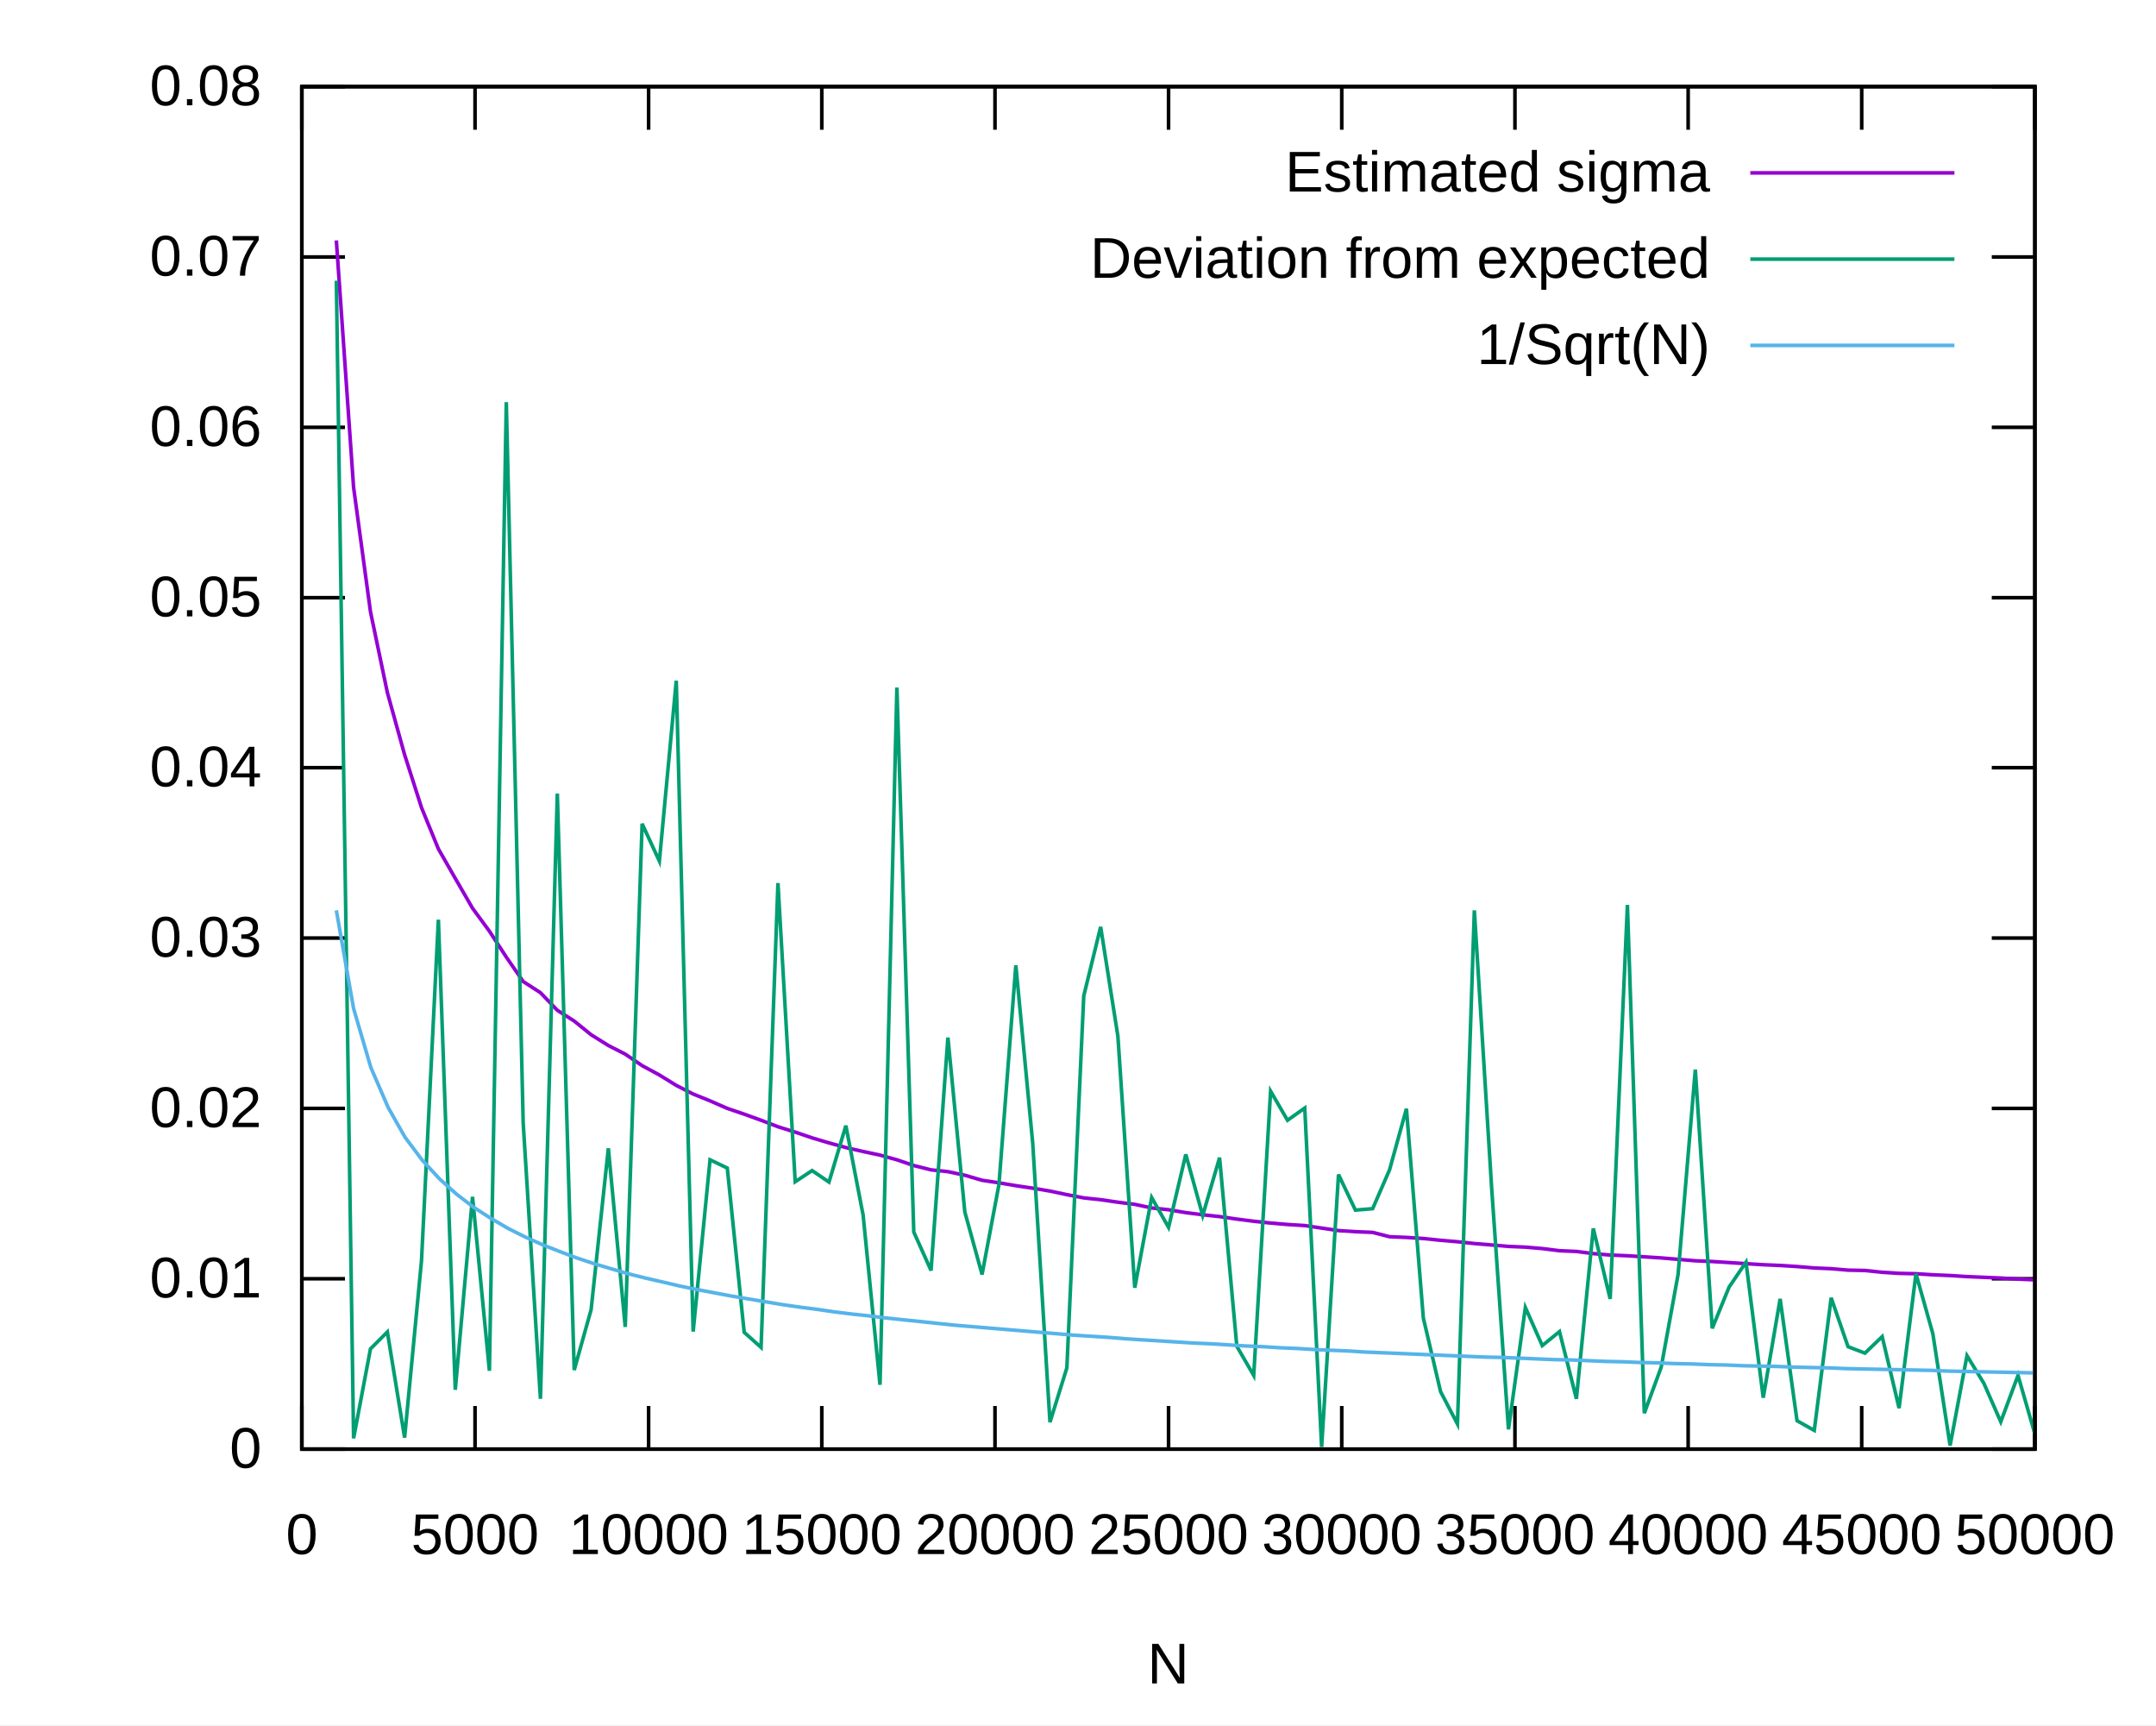
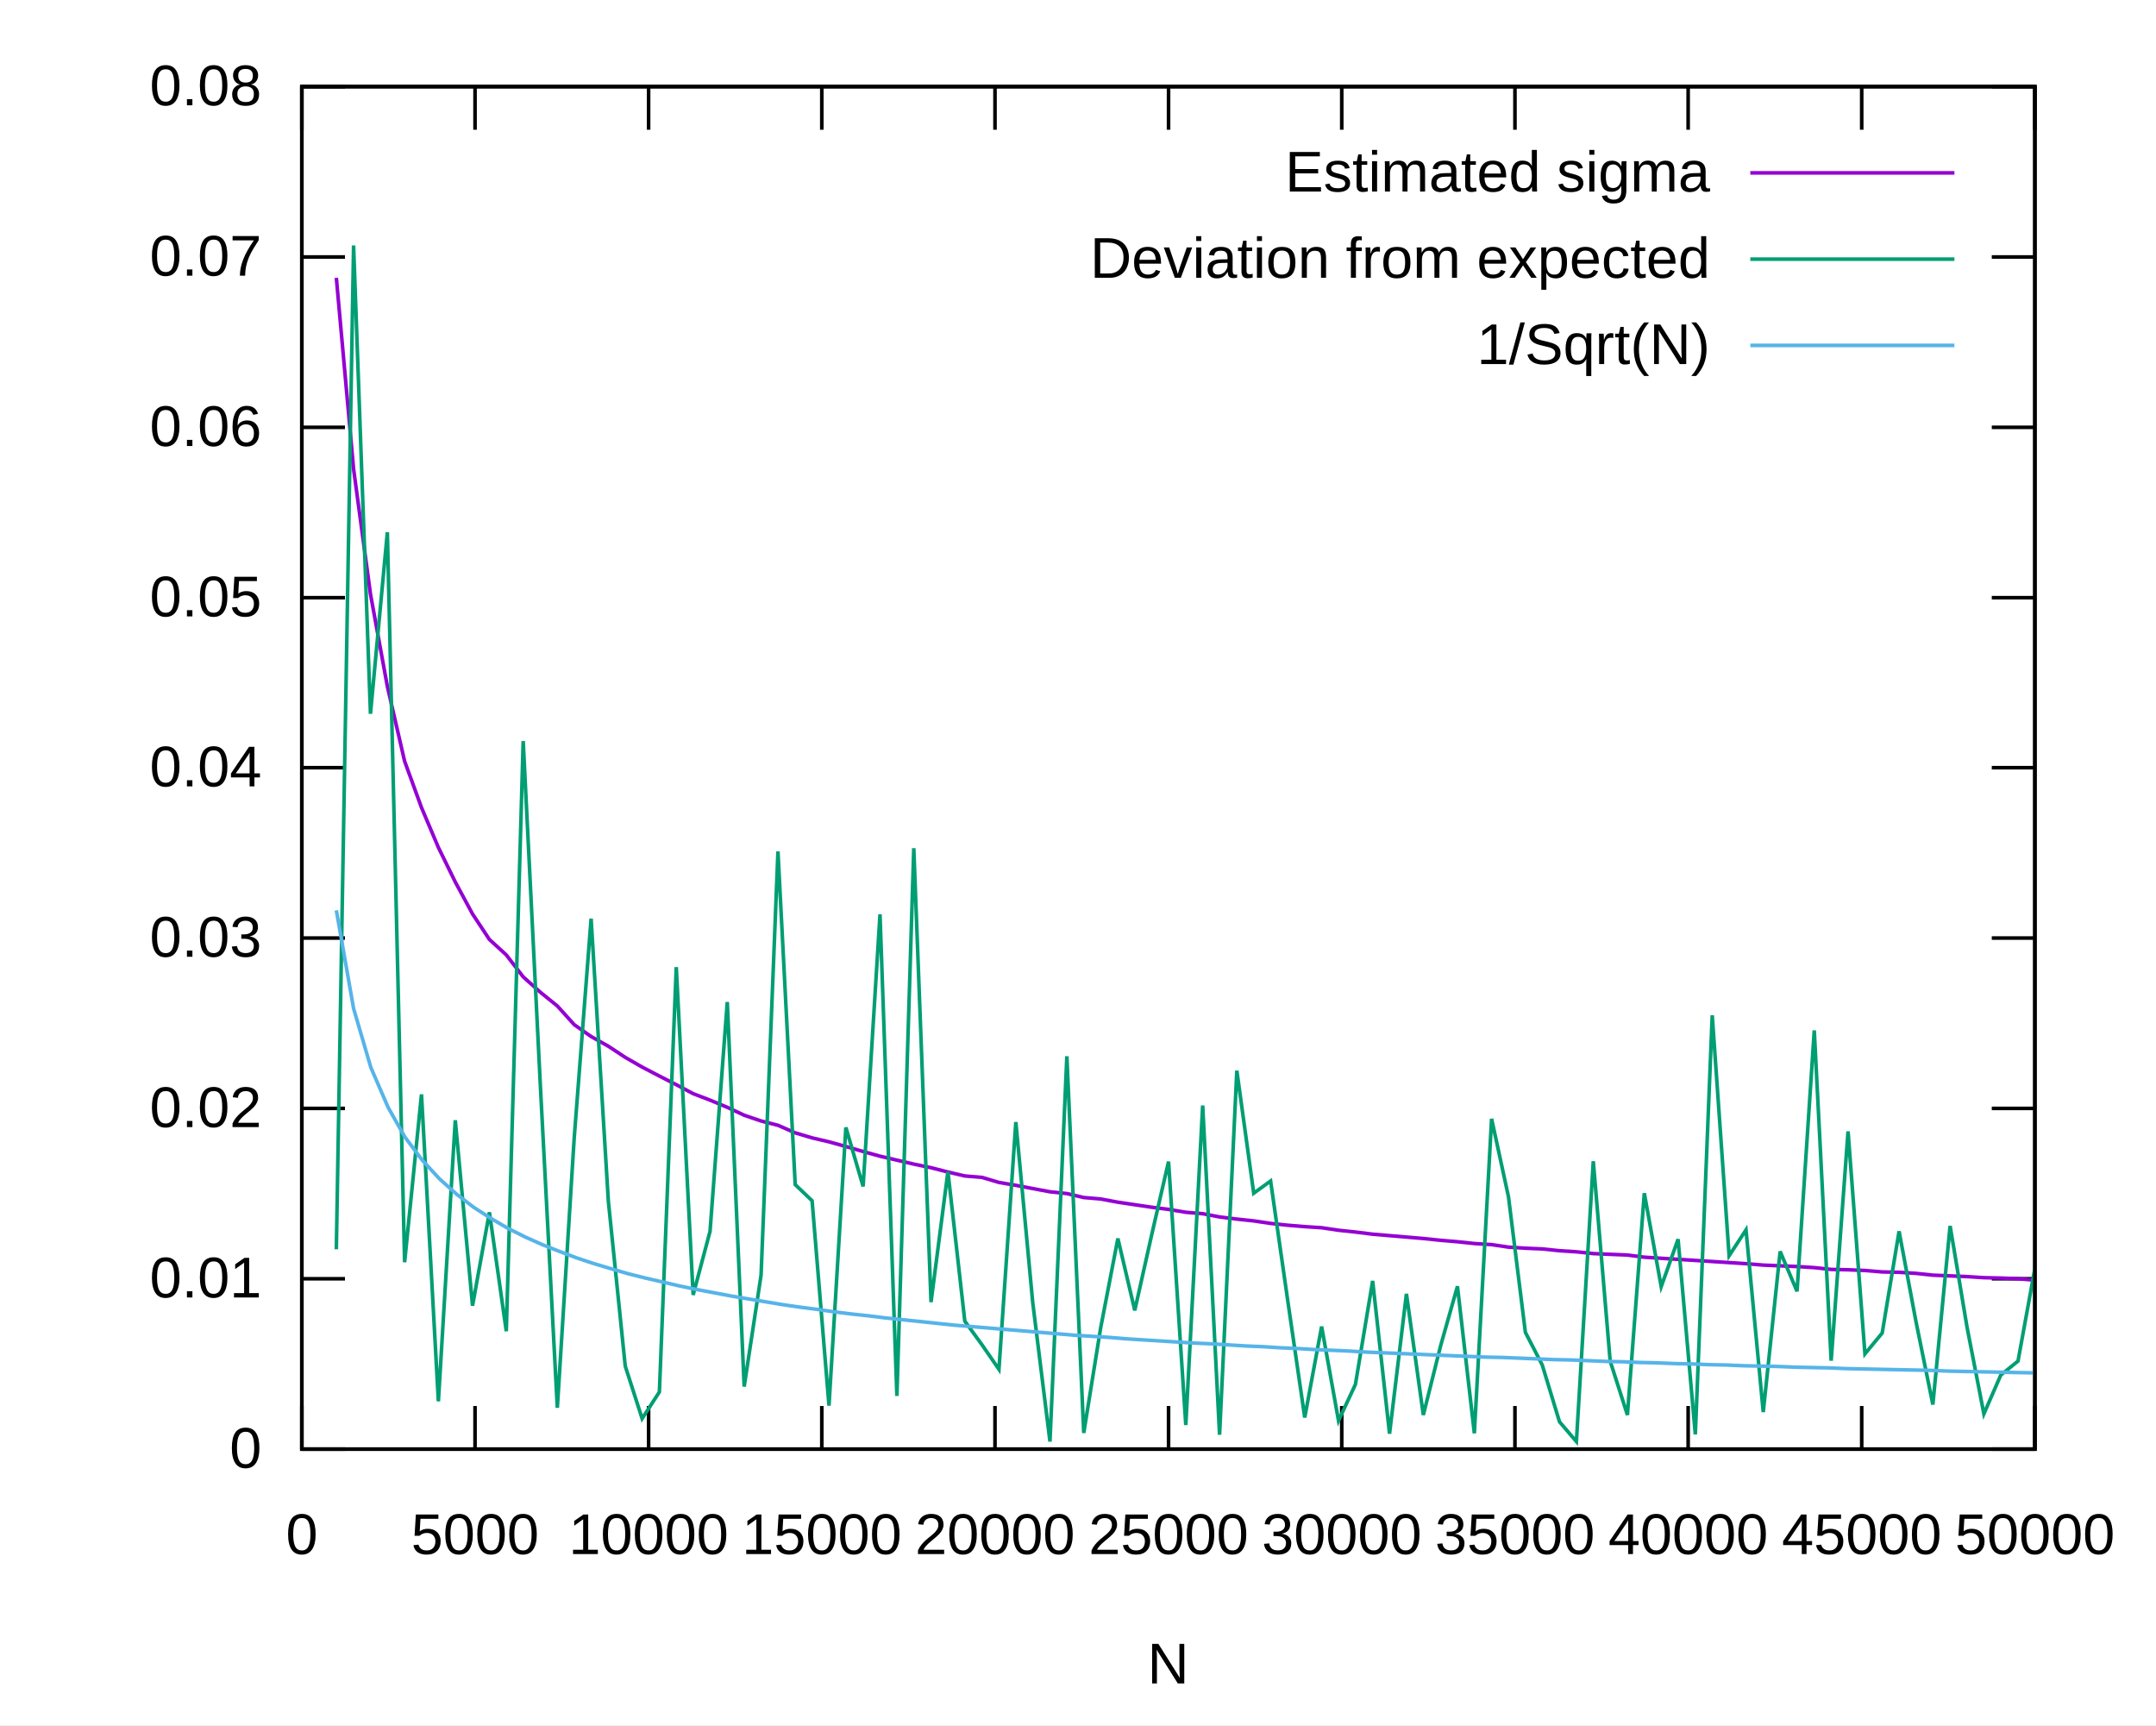
<svg xmlns="http://www.w3.org/2000/svg" xmlns:xlink="http://www.w3.org/1999/xlink" width="600" height="480" viewBox="0 0 600 480">
  <g id="gnuplot_canvas">
    <rect x="0" y="0" width="600" height="480" fill="#ffffff" />
    <defs>
      <circle id="gpDot" r="0.5" stroke-width="0.5" />
      <path id="gpPt0" stroke-width="0.167" stroke="currentColor" d="M-1,0 h2 M0,-1 v2" />
      <path id="gpPt1" stroke-width="0.167" stroke="currentColor" d="M-1,-1 L1,1 M1,-1 L-1,1" />
      <path id="gpPt2" stroke-width="0.167" stroke="currentColor" d="M-1,0 L1,0 M0,-1 L0,1 M-1,-1 L1,1 M-1,1 L1,-1" />
      <rect id="gpPt3" stroke-width="0.167" stroke="currentColor" x="-1" y="-1" width="2" height="2" />
      <rect id="gpPt4" stroke-width="0.167" stroke="currentColor" fill="currentColor" x="-1" y="-1" width="2" height="2" />
      <circle id="gpPt5" stroke-width="0.167" stroke="currentColor" cx="0" cy="0" r="1" />
      <use xlink:href="#gpPt5" id="gpPt6" fill="currentColor" stroke="none" />
      <path id="gpPt7" stroke-width="0.167" stroke="currentColor" d="M0,-1.33 L-1.33,0.67 L1.33,0.67 z" />
      <use xlink:href="#gpPt7" id="gpPt8" fill="currentColor" stroke="none" />
      <use xlink:href="#gpPt7" id="gpPt9" stroke="currentColor" transform="rotate(180)" />
      <use xlink:href="#gpPt9" id="gpPt10" fill="currentColor" stroke="none" />
      <use xlink:href="#gpPt3" id="gpPt11" stroke="currentColor" transform="rotate(45)" />
      <use xlink:href="#gpPt11" id="gpPt12" fill="currentColor" stroke="none" />
      <path id="gpPt13" stroke-width="0.167" stroke="currentColor" d="M0,1.330 L1.265,0.411 L0.782,-1.067 L-0.782,-1.076 L-1.265,0.411 z" />
      <use xlink:href="#gpPt13" id="gpPt14" fill="currentColor" stroke="none" />
      <filter id="textbox" filterUnits="objectBoundingBox" x="0" y="0" height="1" width="1">
        <feFlood flood-color="#FFFFFF" flood-opacity="1" result="bgnd" />
        <feComposite in="SourceGraphic" in2="bgnd" operator="atop" />
      </filter>
      <filter id="greybox" filterUnits="objectBoundingBox" x="0" y="0" height="1" width="1">
        <feFlood flood-color="lightgrey" flood-opacity="1" result="grey" />
        <feComposite in="SourceGraphic" in2="grey" operator="atop" />
      </filter>
    </defs>
    <g fill="none" color="#FFFFFF" stroke="currentColor" stroke-width="1.00" stroke-linecap="butt" stroke-linejoin="miter">
</g>
    <g fill="none" color="black" stroke="currentColor" stroke-width="1.00" stroke-linecap="butt" stroke-linejoin="miter">
      <path stroke="black" d="M84.0,403.2 L96.0,403.2 M566.3,403.2 L554.3,403.2  " />
      <g transform="translate(72.8,408.4)" stroke="none" fill="black" font-family="Arial" font-size="16.00" text-anchor="end">
        <text>
          <tspan font-family="Arial"> 0</tspan>
        </text>
      </g>
    </g>
    <g fill="none" color="black" stroke="currentColor" stroke-width="1.00" stroke-linecap="butt" stroke-linejoin="miter">
      <path stroke="black" d="M84.0,355.8 L96.0,355.8 M566.3,355.8 L554.3,355.8  " />
      <g transform="translate(72.8,361.0)" stroke="none" fill="black" font-family="Arial" font-size="16.00" text-anchor="end">
        <text>
          <tspan font-family="Arial"> 0.01</tspan>
        </text>
      </g>
    </g>
    <g fill="none" color="black" stroke="currentColor" stroke-width="1.00" stroke-linecap="butt" stroke-linejoin="miter">
      <path stroke="black" d="M84.0,308.4 L96.0,308.4 M566.3,308.4 L554.3,308.4  " />
      <g transform="translate(72.8,313.6)" stroke="none" fill="black" font-family="Arial" font-size="16.00" text-anchor="end">
        <text>
          <tspan font-family="Arial"> 0.02</tspan>
        </text>
      </g>
    </g>
    <g fill="none" color="black" stroke="currentColor" stroke-width="1.00" stroke-linecap="butt" stroke-linejoin="miter">
      <path stroke="black" d="M84.0,261.0 L96.0,261.0 M566.3,261.0 L554.3,261.0  " />
      <g transform="translate(72.8,266.2)" stroke="none" fill="black" font-family="Arial" font-size="16.00" text-anchor="end">
        <text>
          <tspan font-family="Arial"> 0.03</tspan>
        </text>
      </g>
    </g>
    <g fill="none" color="black" stroke="currentColor" stroke-width="1.00" stroke-linecap="butt" stroke-linejoin="miter">
      <path stroke="black" d="M84.0,213.6 L96.0,213.6 M566.3,213.6 L554.3,213.6  " />
      <g transform="translate(72.8,218.8)" stroke="none" fill="black" font-family="Arial" font-size="16.00" text-anchor="end">
        <text>
          <tspan font-family="Arial"> 0.04</tspan>
        </text>
      </g>
    </g>
    <g fill="none" color="black" stroke="currentColor" stroke-width="1.00" stroke-linecap="butt" stroke-linejoin="miter">
      <path stroke="black" d="M84.0,166.3 L96.0,166.3 M566.3,166.3 L554.3,166.3  " />
      <g transform="translate(72.8,171.5)" stroke="none" fill="black" font-family="Arial" font-size="16.00" text-anchor="end">
        <text>
          <tspan font-family="Arial"> 0.05</tspan>
        </text>
      </g>
    </g>
    <g fill="none" color="black" stroke="currentColor" stroke-width="1.00" stroke-linecap="butt" stroke-linejoin="miter">
      <path stroke="black" d="M84.0,118.9 L96.0,118.9 M566.3,118.9 L554.3,118.9  " />
      <g transform="translate(72.8,124.1)" stroke="none" fill="black" font-family="Arial" font-size="16.00" text-anchor="end">
        <text>
          <tspan font-family="Arial"> 0.06</tspan>
        </text>
      </g>
    </g>
    <g fill="none" color="black" stroke="currentColor" stroke-width="1.00" stroke-linecap="butt" stroke-linejoin="miter">
      <path stroke="black" d="M84.0,71.5 L96.0,71.5 M566.3,71.5 L554.3,71.5  " />
      <g transform="translate(72.8,76.7)" stroke="none" fill="black" font-family="Arial" font-size="16.00" text-anchor="end">
        <text>
          <tspan font-family="Arial"> 0.07</tspan>
        </text>
      </g>
    </g>
    <g fill="none" color="black" stroke="currentColor" stroke-width="1.00" stroke-linecap="butt" stroke-linejoin="miter">
      <path stroke="black" d="M84.0,24.1 L96.0,24.1 M566.3,24.1 L554.3,24.1  " />
      <g transform="translate(72.8,29.3)" stroke="none" fill="black" font-family="Arial" font-size="16.00" text-anchor="end">
        <text>
          <tspan font-family="Arial"> 0.08</tspan>
        </text>
      </g>
    </g>
    <g fill="none" color="black" stroke="currentColor" stroke-width="1.00" stroke-linecap="butt" stroke-linejoin="miter">
      <path stroke="black" d="M84.0,403.2 L84.0,391.2 M84.0,24.1 L84.0,36.1  " />
      <g transform="translate(84.0,432.4)" stroke="none" fill="black" font-family="Arial" font-size="16.00" text-anchor="middle">
        <text>
          <tspan font-family="Arial"> 0</tspan>
        </text>
      </g>
    </g>
    <g fill="none" color="black" stroke="currentColor" stroke-width="1.00" stroke-linecap="butt" stroke-linejoin="miter">
      <path stroke="black" d="M132.2,403.2 L132.2,391.2 M132.2,24.1 L132.2,36.1  " />
      <g transform="translate(132.2,432.4)" stroke="none" fill="black" font-family="Arial" font-size="16.00" text-anchor="middle">
        <text>
          <tspan font-family="Arial"> 5000</tspan>
        </text>
      </g>
    </g>
    <g fill="none" color="black" stroke="currentColor" stroke-width="1.00" stroke-linecap="butt" stroke-linejoin="miter">
      <path stroke="black" d="M180.5,403.2 L180.5,391.2 M180.5,24.1 L180.5,36.1  " />
      <g transform="translate(180.5,432.4)" stroke="none" fill="black" font-family="Arial" font-size="16.00" text-anchor="middle">
        <text>
          <tspan font-family="Arial"> 10000</tspan>
        </text>
      </g>
    </g>
    <g fill="none" color="black" stroke="currentColor" stroke-width="1.00" stroke-linecap="butt" stroke-linejoin="miter">
      <path stroke="black" d="M228.7,403.2 L228.7,391.2 M228.7,24.1 L228.7,36.1  " />
      <g transform="translate(228.7,432.4)" stroke="none" fill="black" font-family="Arial" font-size="16.00" text-anchor="middle">
        <text>
          <tspan font-family="Arial"> 15000</tspan>
        </text>
      </g>
    </g>
    <g fill="none" color="black" stroke="currentColor" stroke-width="1.00" stroke-linecap="butt" stroke-linejoin="miter">
      <path stroke="black" d="M276.9,403.2 L276.9,391.2 M276.9,24.1 L276.9,36.1  " />
      <g transform="translate(276.9,432.4)" stroke="none" fill="black" font-family="Arial" font-size="16.00" text-anchor="middle">
        <text>
          <tspan font-family="Arial"> 20000</tspan>
        </text>
      </g>
    </g>
    <g fill="none" color="black" stroke="currentColor" stroke-width="1.00" stroke-linecap="butt" stroke-linejoin="miter">
      <path stroke="black" d="M325.2,403.2 L325.2,391.2 M325.2,24.1 L325.2,36.1  " />
      <g transform="translate(325.2,432.4)" stroke="none" fill="black" font-family="Arial" font-size="16.00" text-anchor="middle">
        <text>
          <tspan font-family="Arial"> 25000</tspan>
        </text>
      </g>
    </g>
    <g fill="none" color="black" stroke="currentColor" stroke-width="1.00" stroke-linecap="butt" stroke-linejoin="miter">
      <path stroke="black" d="M373.4,403.2 L373.4,391.2 M373.4,24.1 L373.4,36.1  " />
      <g transform="translate(373.4,432.4)" stroke="none" fill="black" font-family="Arial" font-size="16.00" text-anchor="middle">
        <text>
          <tspan font-family="Arial"> 30000</tspan>
        </text>
      </g>
    </g>
    <g fill="none" color="black" stroke="currentColor" stroke-width="1.00" stroke-linecap="butt" stroke-linejoin="miter">
      <path stroke="black" d="M421.6,403.2 L421.6,391.2 M421.6,24.1 L421.6,36.1  " />
      <g transform="translate(421.6,432.4)" stroke="none" fill="black" font-family="Arial" font-size="16.00" text-anchor="middle">
        <text>
          <tspan font-family="Arial"> 35000</tspan>
        </text>
      </g>
    </g>
    <g fill="none" color="black" stroke="currentColor" stroke-width="1.00" stroke-linecap="butt" stroke-linejoin="miter">
      <path stroke="black" d="M469.8,403.2 L469.8,391.2 M469.8,24.1 L469.8,36.1  " />
      <g transform="translate(469.8,432.4)" stroke="none" fill="black" font-family="Arial" font-size="16.00" text-anchor="middle">
        <text>
          <tspan font-family="Arial"> 40000</tspan>
        </text>
      </g>
    </g>
    <g fill="none" color="black" stroke="currentColor" stroke-width="1.00" stroke-linecap="butt" stroke-linejoin="miter">
      <path stroke="black" d="M518.1,403.2 L518.1,391.2 M518.1,24.1 L518.1,36.1  " />
      <g transform="translate(518.1,432.4)" stroke="none" fill="black" font-family="Arial" font-size="16.00" text-anchor="middle">
        <text>
          <tspan font-family="Arial"> 45000</tspan>
        </text>
      </g>
    </g>
    <g fill="none" color="black" stroke="currentColor" stroke-width="1.00" stroke-linecap="butt" stroke-linejoin="miter">
      <path stroke="black" d="M566.3,403.2 L566.3,391.2 M566.3,24.1 L566.3,36.1  " />
      <g transform="translate(566.3,432.4)" stroke="none" fill="black" font-family="Arial" font-size="16.00" text-anchor="middle">
        <text>
          <tspan font-family="Arial"> 50000</tspan>
        </text>
      </g>
    </g>
    <g fill="none" color="black" stroke="currentColor" stroke-width="1.00" stroke-linecap="butt" stroke-linejoin="miter">
</g>
    <g fill="none" color="black" stroke="currentColor" stroke-width="1.00" stroke-linecap="butt" stroke-linejoin="miter">
      <path stroke="black" d="M84.0,24.1 L84.0,403.2 L566.3,403.2 L566.3,24.1 L84.0,24.1 Z  " />
    </g>
    <g fill="none" color="black" stroke="currentColor" stroke-width="1.00" stroke-linecap="butt" stroke-linejoin="miter">
      <g transform="translate(325.1,468.4)" stroke="none" fill="black" font-family="Arial" font-size="16.00" text-anchor="middle">
        <text>
          <tspan font-family="Arial">N</tspan>
        </text>
      </g>
    </g>
    <g fill="none" color="black" stroke="currentColor" stroke-width="1.00" stroke-linecap="butt" stroke-linejoin="miter">
</g>
    <g id="gnuplot_plot_1">
      <g fill="none" color="black" stroke="currentColor" stroke-width="1.00" stroke-linecap="butt" stroke-linejoin="miter">
        <g transform="translate(475.9,53.3)" stroke="none" fill="black" font-family="Arial" font-size="16.00" text-anchor="end">
          <text>
            <tspan font-family="Arial">Estimated sigma</tspan>
          </text>
        </g>
      </g>
      <g fill="none" color="black" stroke="currentColor" stroke-width="1.00" stroke-linecap="butt" stroke-linejoin="miter">
-         <path stroke="rgb(148,   0, 211)" d="M487.1,48.1 L543.9,48.1 M93.6,66.9 L98.4,135.6 L103.1,170.2 L107.8,192.7 L112.6,210.0 L117.3,224.7   L122.0,236.2 L126.7,244.4 L131.5,252.7 L136.2,259.1 L140.9,266.3 L145.6,273.1 L150.4,276.2 L155.1,281.1   L159.8,284.1 L164.5,287.9 L169.3,290.9 L174.0,293.3 L178.7,296.5 L183.5,299.1 L188.2,302.0 L192.9,304.4   L197.6,306.3 L202.4,308.4 L207.1,310.0 L211.8,311.7 L216.5,313.5 L221.3,315.0 L226.0,316.6 L230.7,318.0   L235.4,319.3 L240.2,320.4 L244.9,321.4 L249.6,322.7 L254.3,324.3 L259.1,325.5 L263.8,326.0 L268.5,327.0   L273.3,328.4 L278.0,329.1 L282.7,329.9 L287.4,330.6 L292.2,331.4 L296.9,332.4 L301.6,333.3 L306.3,333.8   L311.1,334.5 L315.8,335.1 L320.5,336.1 L325.2,336.6 L330.0,337.4 L334.7,338.0 L339.4,338.5 L344.2,339.2   L348.9,339.8 L353.6,340.3 L358.3,340.7 L363.1,341.0 L367.8,341.7 L372.5,342.4 L377.2,342.7 L382.0,342.9   L386.7,344.1 L391.4,344.3 L396.1,344.6 L400.9,345.1 L405.6,345.5 L410.3,346.0 L415.1,346.4 L419.8,346.8   L424.5,347.0 L429.2,347.4 L434.0,348.0 L438.7,348.2 L443.4,348.8 L448.1,349.2 L452.9,349.4 L457.6,349.7   L462.3,350.0 L467.0,350.4 L471.8,350.8 L476.5,351.0 L481.2,351.3 L485.9,351.6 L490.7,351.9 L495.4,352.1   L500.1,352.4 L504.9,352.8 L509.6,353.0 L514.3,353.4 L519.0,353.5 L523.8,354.0 L528.5,354.3 L533.2,354.4   L537.9,354.7 L542.7,354.9 L547.4,355.2 L552.1,355.4 L556.8,355.6 L561.6,355.9 L566.3,356.1  " />
+         <path stroke="rgb(148,   0, 211)" d="M487.1,48.1 L543.9,48.1 M93.6,77.3 L98.4,130.5 L103.1,165.3 L107.8,191.0 L112.6,211.8 L117.3,224.7   L122.0,235.8 L126.7,245.4 L131.5,254.3 L136.2,261.4 L140.9,265.7 L145.6,271.8 L150.4,276.1 L155.1,279.9   L159.8,285.1 L164.5,288.4 L169.3,291.1 L174.0,294.2 L178.7,296.9 L183.5,299.4 L188.2,301.8 L192.9,304.3   L197.6,306.1 L202.4,308.1 L207.1,310.3 L211.8,311.9 L216.5,313.1 L221.3,315.2 L226.0,316.6 L230.7,317.7   L235.4,319.0 L240.2,320.4 L244.9,321.7 L249.6,322.8 L254.3,323.9 L259.1,324.9 L263.8,326.1 L268.5,327.2   L273.3,327.6 L278.0,329.0 L282.7,329.8 L287.4,330.7 L292.2,331.6 L296.9,332.1 L301.6,333.2 L306.3,333.6   L311.1,334.5 L315.8,335.2 L320.5,335.9 L325.2,336.5 L330.0,337.3 L334.7,337.7 L339.4,338.6 L344.2,339.2   L348.9,339.7 L353.6,340.4 L358.3,340.9 L363.1,341.3 L367.8,341.6 L372.5,342.3 L377.2,342.8 L382.0,343.4   L386.7,343.8 L391.4,344.2 L396.1,344.6 L400.9,345.1 L405.6,345.5 L410.3,346.0 L415.1,346.3 L419.8,347.0   L424.5,347.3 L429.2,347.5 L434.0,348.0 L438.7,348.3 L443.4,348.8 L448.1,349.0 L452.9,349.2 L457.6,349.8   L462.3,350.1 L467.0,350.4 L471.8,350.7 L476.5,351.0 L481.2,351.3 L485.9,351.6 L490.7,352.0 L495.4,352.2   L500.1,352.4 L504.9,352.7 L509.6,353.2 L514.3,353.3 L519.0,353.5 L523.8,353.9 L528.5,354.0 L533.2,354.3   L537.9,354.8 L542.7,355.0 L547.4,355.2 L552.1,355.5 L556.8,355.6 L561.6,355.8 L566.3,356.2  " />
      </g>
    </g>
    <g id="gnuplot_plot_2">
      <g fill="none" color="black" stroke="currentColor" stroke-width="1.00" stroke-linecap="butt" stroke-linejoin="miter">
        <g transform="translate(475.9,77.3)" stroke="none" fill="black" font-family="Arial" font-size="16.00" text-anchor="end">
          <text>
            <tspan font-family="Arial">Deviation from expected</tspan>
          </text>
        </g>
      </g>
      <g fill="none" color="black" stroke="currentColor" stroke-width="1.00" stroke-linecap="butt" stroke-linejoin="miter">
-         <path stroke="rgb(  0, 158, 115)" d="M487.1,72.1 L543.9,72.1 M93.6,78.1 L98.4,400.2 L103.1,375.3 L107.8,370.6 L112.6,400.0 L117.3,350.8   L122.0,255.9 L126.7,386.7 L131.5,333.0 L136.2,381.4 L140.9,111.9 L145.6,312.5 L150.4,389.2 L155.1,220.8   L159.8,381.2 L164.5,364.4 L169.3,319.5 L174.0,369.2 L178.7,229.2 L183.5,239.6 L188.2,189.4 L192.9,370.5   L197.6,322.7 L202.4,325.0 L207.1,370.7 L211.8,374.9 L216.5,245.7 L221.3,328.8 L226.0,325.7 L230.7,328.9   L235.4,313.2 L240.2,338.1 L244.9,385.3 L249.6,191.3 L254.3,342.8 L259.1,353.5 L263.8,288.7 L268.5,337.2   L273.3,354.6 L278.0,329.6 L282.7,268.6 L287.4,318.1 L292.2,395.7 L296.9,380.6 L301.6,277.1 L306.3,257.9   L311.1,288.3 L315.8,358.3 L320.5,333.2 L325.2,341.5 L330.0,321.2 L334.7,338.2 L339.4,322.1 L344.2,374.6   L348.9,382.7 L353.6,303.6 L358.3,311.7 L363.1,308.3 L367.8,402.6 L372.5,326.8 L377.2,336.7 L382.0,336.3   L386.7,325.5 L391.4,308.5 L396.1,366.7 L400.9,387.2 L405.6,396.2 L410.3,253.3 L415.1,330.3 L419.8,397.7   L424.5,363.8 L429.2,374.4 L434.0,370.5 L438.7,389.2 L443.4,341.8 L448.1,361.4 L452.9,251.8 L457.6,393.2   L462.3,380.4 L467.0,354.6 L471.8,297.6 L476.5,369.6 L481.2,358.1 L485.9,351.2 L490.7,388.9 L495.4,361.4   L500.1,395.3 L504.9,398.0 L509.6,361.1 L514.3,374.7 L519.0,376.5 L523.8,371.9 L528.5,391.8 L533.2,354.4   L537.9,371.1 L542.7,402.2 L547.4,377.2 L552.1,384.9 L556.8,395.6 L561.6,382.7 L566.3,399.0  " />
+         <path stroke="rgb(  0, 158, 115)" d="M487.1,72.1 L543.9,72.1 M93.6,347.6 L98.4,68.3 L103.1,198.6 L107.8,148.1 L112.6,351.2 L117.3,304.5   L122.0,389.9 L126.7,311.7 L131.5,363.3 L136.2,337.3 L140.9,370.4 L145.6,206.2 L150.4,302.5 L155.1,391.7   L159.8,316.6 L164.5,255.6 L169.3,334.2 L174.0,380.1 L178.7,394.7 L183.5,387.3 L188.2,269.1 L192.9,360.3   L197.6,342.6 L202.4,278.8 L207.1,385.8 L211.8,354.8 L216.5,236.9 L221.3,329.6 L226.0,334.1 L230.7,391.1   L235.4,313.7 L240.2,330.1 L244.9,254.4 L249.6,388.4 L254.3,236.0 L259.1,362.3 L263.8,326.0 L268.5,367.6   L273.3,374.2 L278.0,381.0 L282.7,312.2 L287.4,362.4 L292.2,401.1 L296.9,293.9 L301.6,398.7 L306.3,369.5   L311.1,344.6 L315.8,364.6 L320.5,343.6 L325.2,323.2 L330.0,396.5 L334.7,307.6 L339.4,399.2 L344.2,297.9   L348.9,332.0 L353.6,328.6 L358.3,361.4 L363.1,394.4 L367.8,369.1 L372.5,395.3 L377.2,385.2 L382.0,356.4   L386.7,398.9 L391.4,360.0 L396.1,393.7 L400.9,374.5 L405.6,357.9 L410.3,398.8 L415.1,311.3 L419.8,333.0   L424.5,370.7 L429.2,379.8 L434.0,395.6 L438.7,401.1 L443.4,323.1 L448.1,378.7 L452.9,393.7 L457.6,332.0   L462.3,358.0 L467.0,344.8 L471.8,399.1 L476.5,282.5 L481.2,349.4 L485.9,342.2 L490.7,392.9 L495.4,348.2   L500.1,359.3 L504.9,286.7 L509.6,378.6 L514.3,314.8 L519.0,376.7 L523.8,370.9 L528.5,342.6 L533.2,367.7   L537.9,390.8 L542.7,341.1 L547.4,369.2 L552.1,393.4 L556.8,382.6 L561.6,378.7 L566.3,352.9  " />
      </g>
    </g>
    <g id="gnuplot_plot_3">
      <g fill="none" color="black" stroke="currentColor" stroke-width="1.00" stroke-linecap="butt" stroke-linejoin="miter">
        <g transform="translate(475.9,101.3)" stroke="none" fill="black" font-family="Arial" font-size="16.00" text-anchor="end">
          <text>
            <tspan font-family="Arial">1/Sqrt(N)</tspan>
          </text>
        </g>
      </g>
      <g fill="none" color="black" stroke="currentColor" stroke-width="1.00" stroke-linecap="butt" stroke-linejoin="miter">
        <path stroke="rgb( 86, 180, 233)" d="M487.1,96.1 L543.9,96.1 M93.6,253.3 L98.4,280.6 L103.2,297.0 L108.0,308.1 L112.7,316.4 L117.5,322.8   L122.3,328.0 L127.1,332.3 L131.8,335.9 L136.6,339.0 L141.4,341.8 L146.2,344.2 L150.9,346.3 L155.7,348.2   L160.5,350.0 L165.3,351.6 L170.0,353.0 L174.8,354.4 L179.6,355.6 L184.4,356.7 L189.1,357.8 L193.9,358.8   L198.7,359.7 L203.5,360.6 L208.2,361.4 L213.0,362.2 L217.8,363.0 L222.6,363.7 L227.3,364.3 L232.1,365.0   L236.9,365.6 L241.6,366.1 L246.4,366.7 L251.2,367.2 L256.0,367.7 L260.7,368.2 L265.5,368.7 L270.3,369.1   L275.1,369.5 L279.8,369.9 L284.6,370.3 L289.4,370.7 L294.2,371.1 L298.9,371.5 L303.7,371.8 L308.5,372.1   L313.3,372.5 L318.0,372.8 L322.8,373.1 L327.6,373.4 L332.4,373.7 L337.1,373.9 L341.9,374.2 L346.7,374.5   L351.5,374.7 L356.2,375.0 L361.0,375.2 L365.8,375.5 L370.6,375.7 L375.3,375.9 L380.1,376.2 L384.9,376.4   L389.7,376.6 L394.4,376.8 L399.2,377.0 L404.0,377.2 L408.7,377.4 L413.5,377.6 L418.3,377.7 L423.1,377.9   L427.8,378.1 L432.6,378.3 L437.4,378.4 L442.2,378.6 L446.9,378.8 L451.7,378.9 L456.5,379.1 L461.3,379.2   L466.0,379.4 L470.8,379.5 L475.6,379.7 L480.4,379.8 L485.1,380.0 L489.9,380.1 L494.7,380.2 L499.5,380.4   L504.2,380.5 L509.0,380.6 L513.8,380.8 L518.6,380.9 L523.3,381.0 L528.1,381.1 L532.9,381.2 L537.7,381.3   L542.4,381.5 L547.2,381.6 L552.0,381.7 L556.8,381.8 L561.5,381.9 L566.3,382.0  " />
      </g>
    </g>
    <g fill="none" color="#FFFFFF" stroke="rgb( 86, 180, 233)" stroke-width="2.00" stroke-linecap="butt" stroke-linejoin="miter">
</g>
    <g fill="none" color="black" stroke="currentColor" stroke-width="2.00" stroke-linecap="butt" stroke-linejoin="miter">
</g>
    <g fill="none" color="black" stroke="black" stroke-width="1.00" stroke-linecap="butt" stroke-linejoin="miter">
</g>
    <g fill="none" color="black" stroke="currentColor" stroke-width="1.00" stroke-linecap="butt" stroke-linejoin="miter">
      <path stroke="black" d="M84.0,24.1 L84.0,403.2 L566.3,403.2 L566.3,24.1 L84.0,24.1 Z  " />
    </g>
    <g fill="none" color="black" stroke="currentColor" stroke-width="1.00" stroke-linecap="butt" stroke-linejoin="miter">
</g>
  </g>
</svg>
